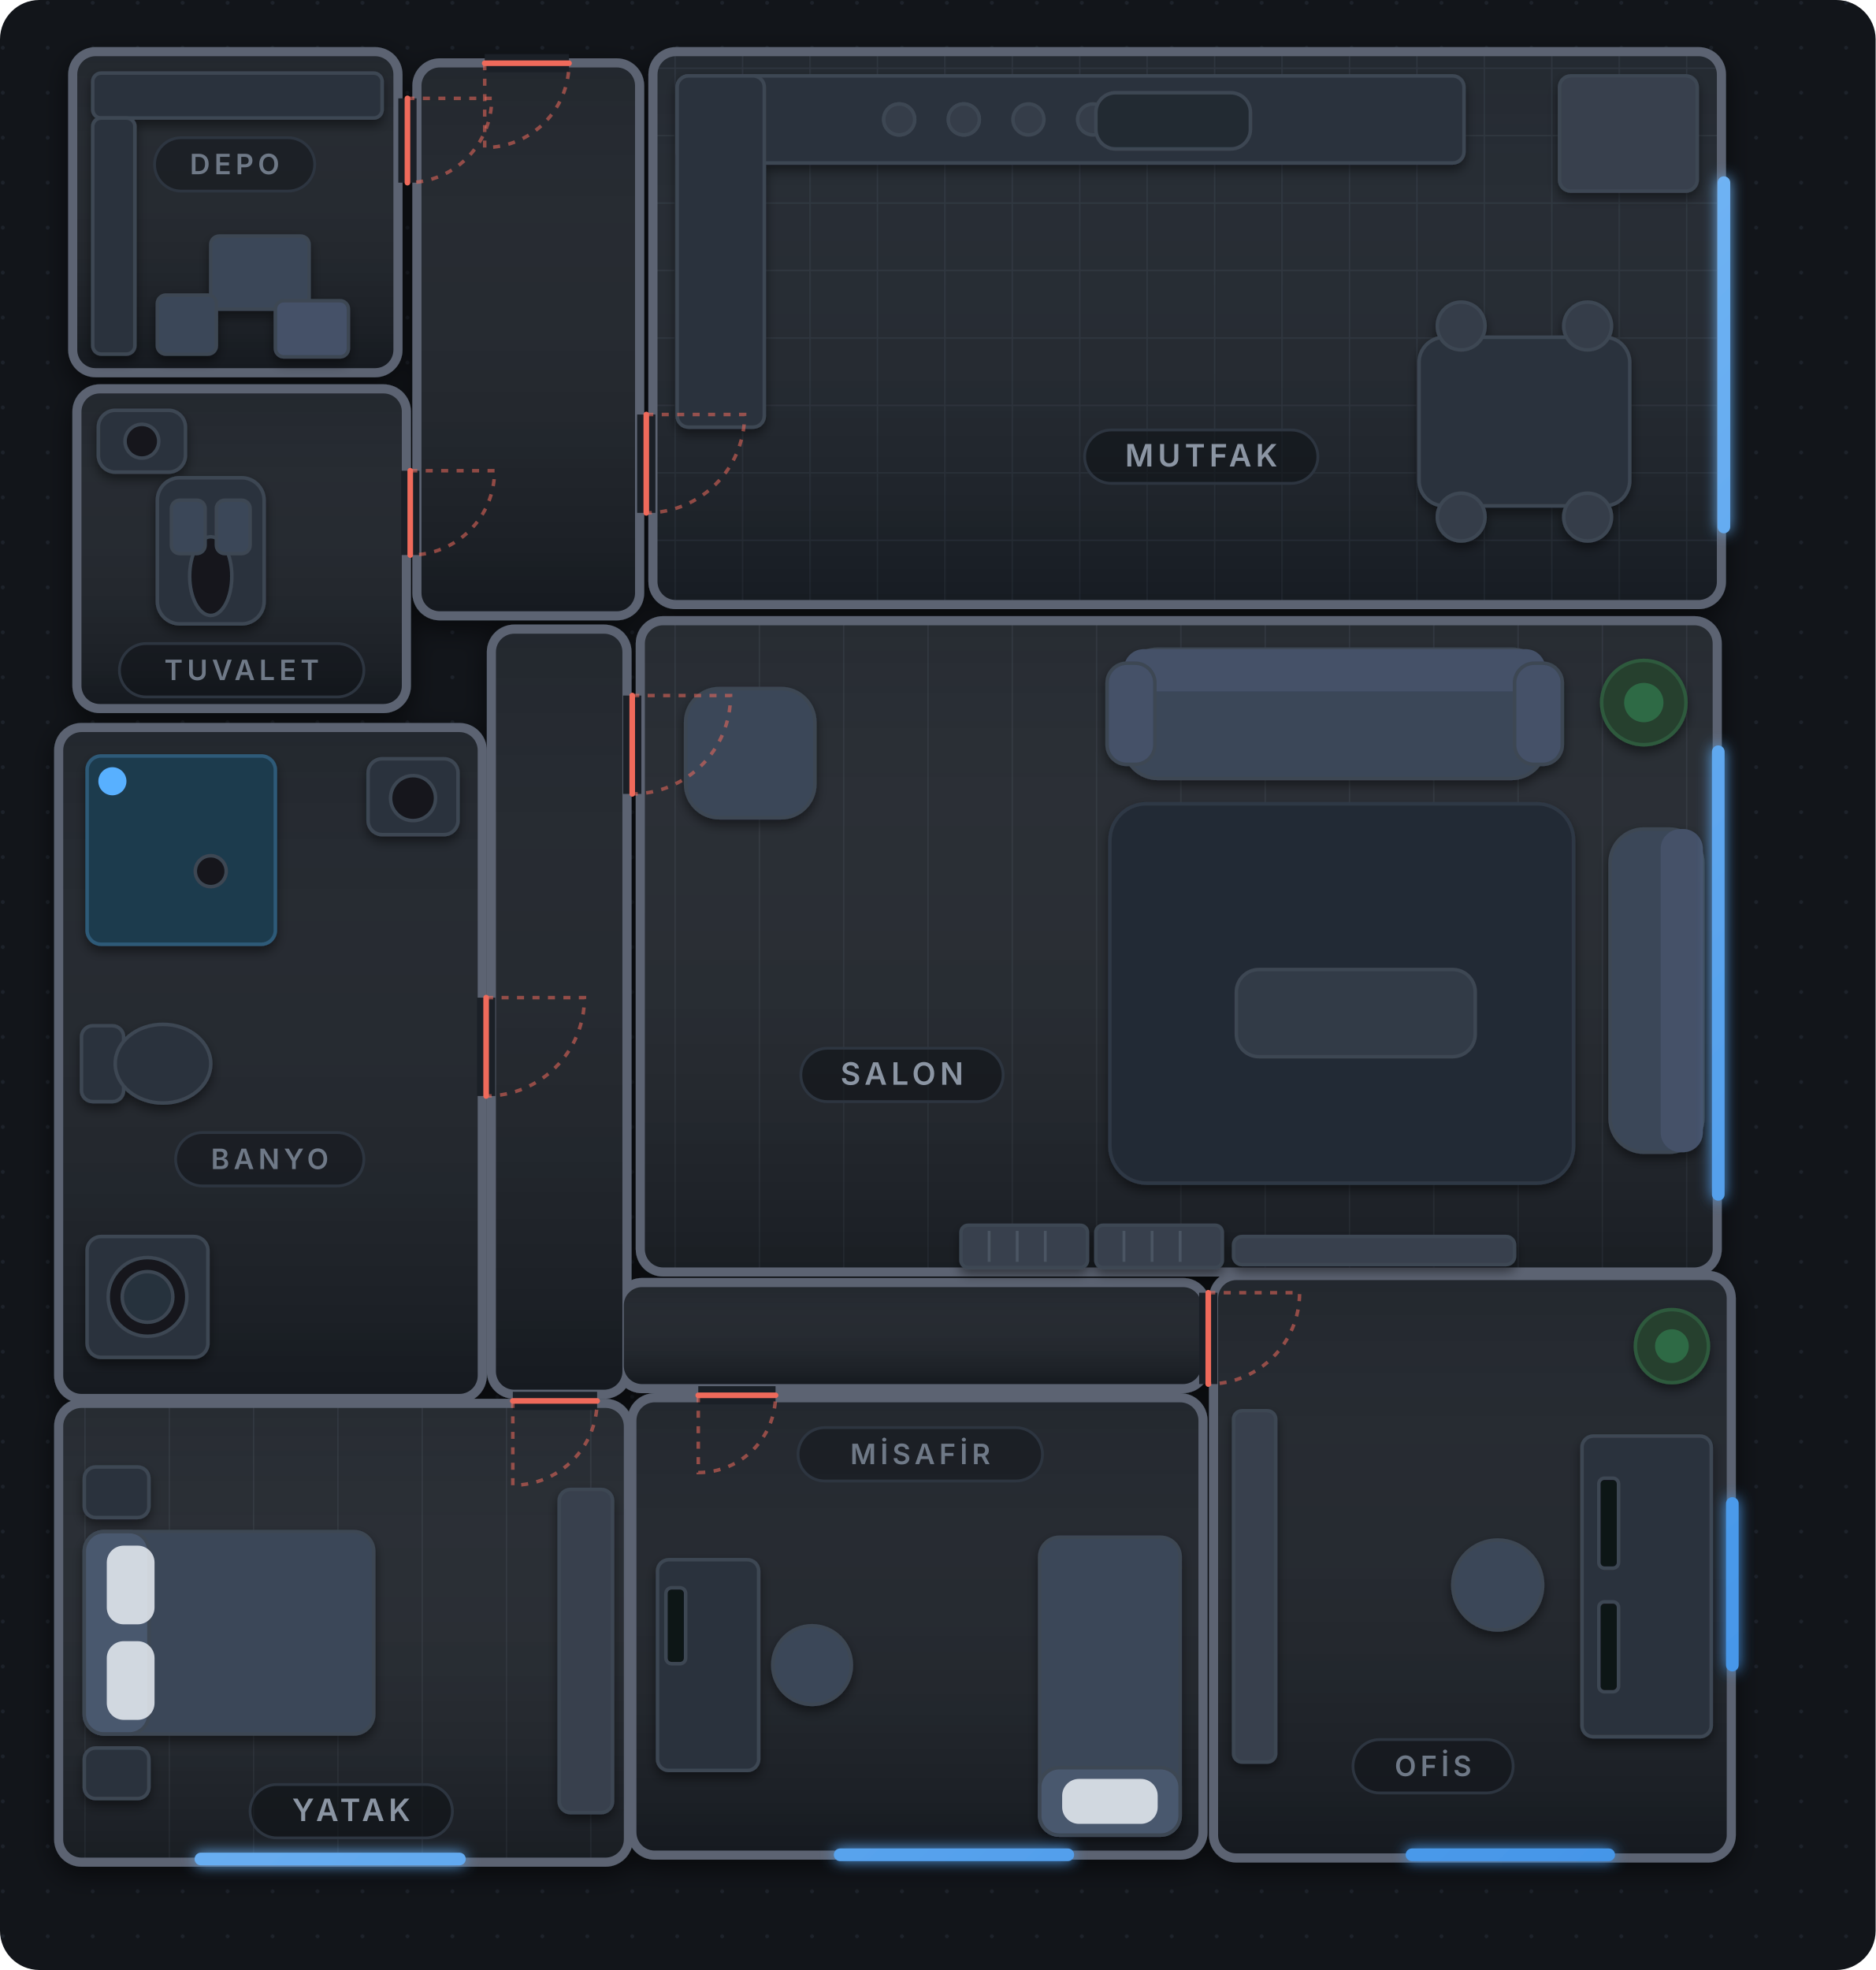
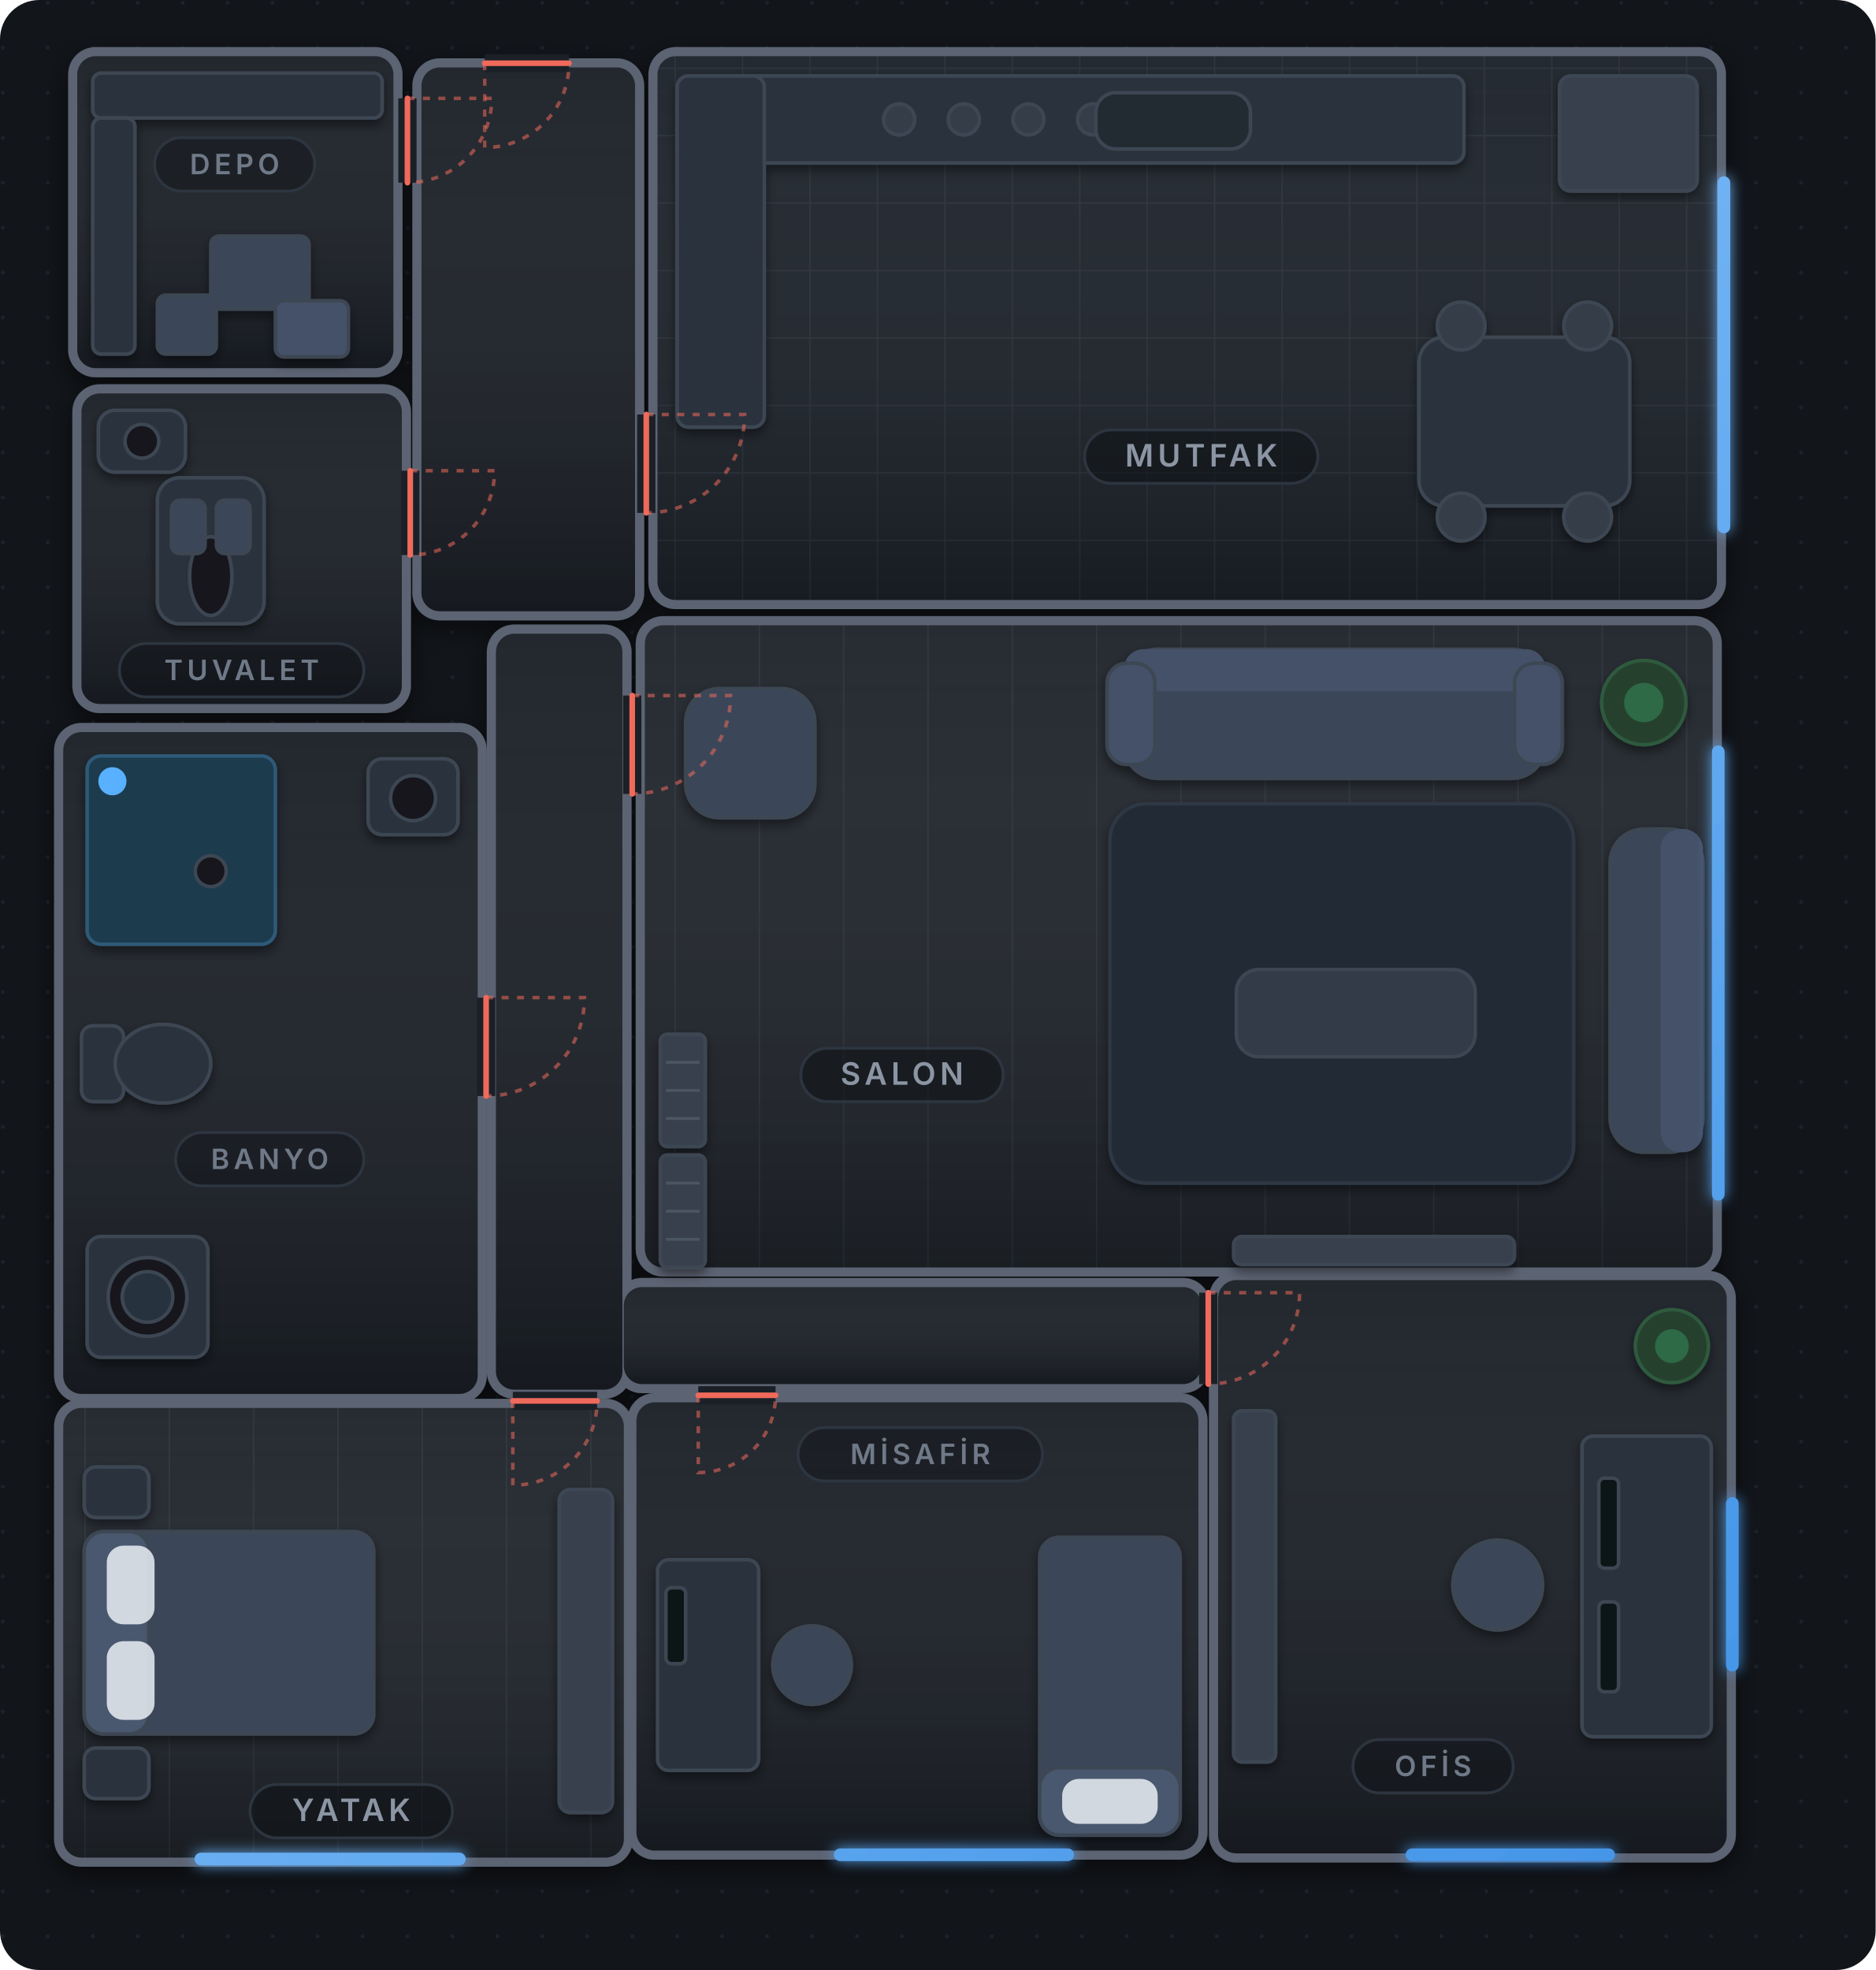
<svg xmlns="http://www.w3.org/2000/svg" viewBox="0 0 1335 1402" width="1335" height="1402">
  <defs>
    <pattern id="wood" width="60" height="1402" patternUnits="userSpaceOnUse">
      <rect width="60" height="1402" fill="#1f242b" />
      <line x1="0" y1="0" x2="0" y2="1402" stroke="#2a3038" stroke-width="2" />
    </pattern>
    <pattern id="tile" width="48" height="48" patternUnits="userSpaceOnUse">
      <rect width="48" height="48" fill="#1c222a" />
      <path d="M48 0H0V48" fill="none" stroke="#262d37" stroke-width="2" />
    </pattern>
    <pattern id="dots" width="32" height="32" patternUnits="userSpaceOnUse">
      <circle cx="2" cy="2" r="1.4" fill="#1d222a" />
    </pattern>
    <filter id="shadow" x="-5%" y="-5%" width="110%" height="110%">
      <feDropShadow dx="0" dy="6" stdDeviation="9" flood-color="#000" flood-opacity=".55" />
    </filter>
    <filter id="fshadow" x="-10%" y="-10%" width="120%" height="130%">
      <feDropShadow dx="0" dy="4" stdDeviation="4" flood-color="#000" flood-opacity=".45" />
    </filter>
    <filter id="wglow" filterUnits="userSpaceOnUse" x="0" y="0" width="1335" height="1402">
      <feGaussianBlur stdDeviation="5" result="b" />
      <feMerge>
        <feMergeNode in="b" />
        <feMergeNode in="SourceGraphic" />
      </feMerge>
    </filter>
    <linearGradient id="glass" gradientUnits="userSpaceOnUse" x1="0" y1="0" x2="1335" y2="1402">
      <stop offset="0" stop-color="#9fd3ff" />
      <stop offset="1" stop-color="#3b8fe6" />
    </linearGradient>
    <linearGradient id="vig" x1="0" y1="0" x2="0" y2="1">
      <stop offset="0" stop-color="#fff" stop-opacity=".035" />
      <stop offset="1" stop-color="#000" stop-opacity=".18" />
    </linearGradient>
  </defs>
  <rect width="1335" height="1402" rx="28" fill="#12151a" />
  <rect width="1335" height="1402" rx="28" fill="url(#dots)" />
  <g filter="url(#shadow)">
    <rect x="52" y="37" width="231" height="228" rx="16" fill="#1b2027" stroke="#5b6472" stroke-width="7" />
    <rect x="55" y="277" width="234" height="227" rx="16" fill="#1b2027" stroke="#5b6472" stroke-width="7" />
    <rect x="297" y="45" width="158" height="393" rx="16" fill="#1b2027" stroke="#5b6472" stroke-width="7" />
    <rect x="465" y="37" width="760" height="393" rx="16" fill="#1b2027" stroke="#5b6472" stroke-width="7" />
    <rect x="350" y="448" width="96" height="544" rx="16" fill="#1b2027" stroke="#5b6472" stroke-width="7" />
    <rect x="456" y="442" width="766" height="463" rx="16" fill="#1b2027" stroke="#5b6472" stroke-width="7" />
    <rect x="42" y="518" width="301" height="477" rx="16" fill="#1b2027" stroke="#5b6472" stroke-width="7" />
    <rect x="441" y="913" width="417" height="75" rx="16" fill="#1b2027" stroke="#5b6472" stroke-width="7" />
    <rect x="42" y="999" width="405" height="326" rx="16" fill="#1b2027" stroke="#5b6472" stroke-width="7" />
    <rect x="450" y="995" width="406" height="325" rx="16" fill="#1b2027" stroke="#5b6472" stroke-width="7" />
    <rect x="864" y="908" width="368" height="414" rx="16" fill="#1b2027" stroke="#5b6472" stroke-width="7" />
  </g>
  <rect x="55" y="40" width="225" height="222" rx="13" fill="#1b2027" />
  <rect x="55" y="40" width="225" height="222" rx="13" fill="url(#vig)" />
  <rect x="58" y="280" width="228" height="221" rx="13" fill="#1b2027" />
  <rect x="58" y="280" width="228" height="221" rx="13" fill="url(#vig)" />
  <rect x="300" y="48" width="152" height="387" rx="13" fill="#1b2027" />
  <rect x="300" y="48" width="152" height="387" rx="13" fill="url(#vig)" />
  <rect x="468" y="40" width="754" height="387" rx="13" fill="url(#tile)" />
  <rect x="468" y="40" width="754" height="387" rx="13" fill="url(#vig)" />
  <rect x="353" y="451" width="90" height="538" rx="13" fill="#1b2027" />
  <rect x="353" y="451" width="90" height="538" rx="13" fill="url(#vig)" />
  <rect x="459" y="445" width="760" height="457" rx="13" fill="url(#wood)" />
  <rect x="459" y="445" width="760" height="457" rx="13" fill="url(#vig)" />
  <rect x="45" y="521" width="295" height="471" rx="13" fill="#1b2027" />
  <rect x="45" y="521" width="295" height="471" rx="13" fill="url(#vig)" />
  <rect x="444" y="916" width="411" height="69" rx="13" fill="#1b2027" />
  <rect x="444" y="916" width="411" height="69" rx="13" fill="url(#vig)" />
  <rect x="45" y="1002" width="399" height="320" rx="13" fill="url(#wood)" />
  <rect x="45" y="1002" width="399" height="320" rx="13" fill="url(#vig)" />
  <rect x="453" y="998" width="400" height="319" rx="13" fill="#1b2027" />
  <rect x="453" y="998" width="400" height="319" rx="13" fill="url(#vig)" />
  <rect x="867" y="911" width="362" height="408" rx="13" fill="#1b2027" />
  <rect x="867" y="911" width="362" height="408" rx="13" fill="url(#vig)" />
  <g filter="url(#fshadow)">
    <rect x="482" y="54" width="560" height="62" rx="8" fill="#2c333d" stroke="#3d4653" stroke-width="2.5" />
    <rect x="482" y="54" width="62" height="250" rx="8" fill="#2c333d" stroke="#3d4653" stroke-width="2.5" />
    <circle cx="640" cy="85" r="11" fill="#353d49" stroke="#3d4653" stroke-width="2.5" />
    <circle cx="640" cy="85" r="11" fill="#353d49" stroke="#3d4653" stroke-width="2.5" />
    <circle cx="686" cy="85" r="11" fill="#353d49" stroke="#3d4653" stroke-width="2.5" />
    <circle cx="686" cy="85" r="11" fill="#353d49" stroke="#3d4653" stroke-width="2.5" />
    <circle cx="732" cy="85" r="11" fill="#353d49" stroke="#3d4653" stroke-width="2.5" />
    <circle cx="778" cy="85" r="11" fill="#353d49" stroke="#3d4653" stroke-width="2.5" />
    <rect x="780" y="66" width="110" height="40" rx="14" fill="#232a33" stroke="#3d4653" stroke-width="2.5" />
    <rect x="1110" y="54" width="98" height="82" rx="8" fill="#38414d" stroke="#3d4653" stroke-width="2.5" />
    <rect x="1010" y="240" width="150" height="120" rx="18" fill="#2c333d" stroke="#3d4653" stroke-width="2.5" />
    <circle cx="1040" cy="232" r="17" fill="#353d49" stroke="#3d4653" stroke-width="2.5" />
    <circle cx="1040" cy="368" r="17" fill="#353d49" stroke="#3d4653" stroke-width="2.5" />
    <circle cx="1130" cy="232" r="17" fill="#353d49" stroke="#3d4653" stroke-width="2.5" />
    <circle cx="1130" cy="368" r="17" fill="#353d49" stroke="#3d4653" stroke-width="2.5" />
    <rect x="790" y="572" width="330" height="270" rx="26" fill="#242b35" stroke="#2f3744" stroke-width="2.5" filter="none" />
    <rect x="800" y="462" width="300" height="92" rx="24" fill="#3a4658" stroke="#3d4653" stroke-width="2.5" />
    <rect x="800" y="462" width="300" height="30" rx="14" fill="#445168" stroke="#3d4653" stroke-width="0" />
    <rect x="788" y="472" width="34" height="72" rx="14" fill="#445168" stroke="#3d4653" stroke-width="2.5" />
    <rect x="1078" y="472" width="34" height="72" rx="14" fill="#445168" stroke="#3d4653" stroke-width="2.5" />
    <rect x="1146" y="590" width="66" height="230" rx="24" fill="#3a4658" stroke="#3d4653" stroke-width="2.5" />
    <rect x="1182" y="590" width="30" height="230" rx="14" fill="#445168" stroke="#3d4653" stroke-width="0" />
    <rect x="880" y="690" width="170" height="62" rx="16" fill="#323b47" stroke="#3d4653" stroke-width="2.5" />
    <rect x="878" y="880" width="200" height="20" rx="6" fill="#38414d" stroke="#3d4653" stroke-width="2.5" />
-     <rect x="684" y="872" width="90" height="30" rx="5" fill="#38414d" stroke="#3d4653" stroke-width="2.5" />
-     <rect x="780" y="872" width="90" height="30" rx="5" fill="#38414d" stroke="#3d4653" stroke-width="2.5" />
-     <line x1="704" y1="876" x2="704" y2="898" stroke="#4b5563" stroke-width="2" />
-     <line x1="724" y1="876" x2="724" y2="898" stroke="#4b5563" stroke-width="2" />
-     <line x1="744" y1="876" x2="744" y2="898" stroke="#4b5563" stroke-width="2" />
-     <line x1="800" y1="876" x2="800" y2="898" stroke="#4b5563" stroke-width="2" />
-     <line x1="820" y1="876" x2="820" y2="898" stroke="#4b5563" stroke-width="2" />
-     <line x1="840" y1="876" x2="840" y2="898" stroke="#4b5563" stroke-width="2" />
+     <rect x="470" y="736" width="32" height="80" rx="5" fill="#38414d" stroke="#3d4653" stroke-width="2.5" />
+     <rect x="470" y="822" width="32" height="80" rx="5" fill="#38414d" stroke="#3d4653" stroke-width="2.5" />
+     <line x1="474" y1="756" x2="498" y2="756" stroke="#4b5563" stroke-width="2" />
+     <line x1="474" y1="776" x2="498" y2="776" stroke="#4b5563" stroke-width="2" />
+     <line x1="474" y1="796" x2="498" y2="796" stroke="#4b5563" stroke-width="2" />
+     <line x1="474" y1="842" x2="498" y2="842" stroke="#4b5563" stroke-width="2" />
+     <line x1="474" y1="862" x2="498" y2="862" stroke="#4b5563" stroke-width="2" />
+     <line x1="474" y1="882" x2="498" y2="882" stroke="#4b5563" stroke-width="2" />
    <rect x="488" y="490" width="92" height="92" rx="24" fill="#3a4658" stroke="#3d4653" stroke-width="2.5" />
    <circle cx="1170" cy="500" r="30" fill="#26402f" stroke="#2f5a3d" stroke-width="2.5" />
    <circle cx="1170" cy="500" r="14" fill="#2f6b44" stroke="none" stroke-width="0" />
    <rect x="60" y="1090" width="206" height="144" rx="14" fill="#3a4658" stroke="#3d4653" stroke-width="2.5" />
    <rect x="60" y="1090" width="46" height="144" rx="14" fill="#4a586e" stroke="#3d4653" stroke-width="2.5" />
    <rect x="76" y="1100" width="34" height="56" rx="12" fill="#e9eef5" stroke="none" stroke-width="0" opacity=".85" />
    <rect x="76" y="1168" width="34" height="56" rx="12" fill="#e9eef5" stroke="none" stroke-width="0" opacity=".85" />
    <rect x="60" y="1044" width="46" height="36" rx="8" fill="#2c333d" stroke="#3d4653" stroke-width="2.5" />
    <rect x="60" y="1244" width="46" height="36" rx="8" fill="#2c333d" stroke="#3d4653" stroke-width="2.5" />
    <rect x="398" y="1060" width="38" height="230" rx="8" fill="#38414d" stroke="#3d4653" stroke-width="2.5" />
    <rect x="66" y="52" width="206" height="32" rx="6" fill="#2c333d" stroke="#3d4653" stroke-width="2.5" />
    <rect x="66" y="84" width="30" height="168" rx="6" fill="#2c333d" stroke="#3d4653" stroke-width="2.5" />
    <rect x="150" y="168" width="70" height="52" rx="6" fill="#3a4658" stroke="#3d4653" stroke-width="2.5" />
    <rect x="196" y="214" width="52" height="40" rx="6" fill="#445168" stroke="#3d4653" stroke-width="2.5" />
    <rect x="112" y="210" width="42" height="42" rx="6" fill="#3a4658" stroke="#3d4653" stroke-width="2.5" />
    <rect x="112" y="340" width="76" height="104" rx="16" fill="#2c333d" stroke="#3d4653" stroke-width="2.5" />
    <ellipse cx="150" cy="410" rx="15" ry="28" fill="#14181d" stroke="#3d4653" stroke-width="2.5" />
    <rect x="122" y="356" width="24" height="38" rx="6" fill="#3a4658" stroke="#3d4653" stroke-width="2.5" />
    <rect x="154" y="356" width="24" height="38" rx="6" fill="#3a4658" stroke="#3d4653" stroke-width="2.5" />
    <rect x="70" y="292" width="62" height="44" rx="12" fill="#2c333d" stroke="#3d4653" stroke-width="2.5" />
    <circle cx="101" cy="314" r="12" fill="#14181d" stroke="#3d4653" stroke-width="2.5" />
    <rect x="62" y="538" width="134" height="134" rx="10" fill="#1f3a4d" stroke="#2d5a78" stroke-width="2.5" />
    <circle cx="80" cy="556" r="10" fill="#58b0ff" stroke="none" stroke-width="0" />
    <circle cx="150" cy="620" r="11" fill="#14181d" stroke="#3d4653" stroke-width="2.5" />
    <rect x="262" y="540" width="64" height="54" rx="10" fill="#2c333d" stroke="#3d4653" stroke-width="2.5" />
    <circle cx="294" cy="568" r="16" fill="#14181d" stroke="#3d4653" stroke-width="2.5" />
    <rect x="58" y="730" width="30" height="54" rx="8" fill="#2c333d" stroke="#3d4653" stroke-width="2.5" />
    <ellipse cx="116" cy="757" rx="34" ry="28" fill="#2c333d" stroke="#3d4653" stroke-width="2.5" />
    <rect x="62" y="880" width="86" height="86" rx="10" fill="#2c333d" stroke="#3d4653" stroke-width="2.5" />
    <circle cx="105" cy="923" r="28" fill="#14181d" stroke="#3d4653" stroke-width="2.5" />
    <circle cx="105" cy="923" r="18" fill="#27313c" stroke="#3d4653" stroke-width="2.5" />
    <rect x="1126" y="1022" width="92" height="214" rx="8" fill="#2c333d" stroke="#3d4653" stroke-width="2.5" />
    <rect x="1138" y="1052" width="14" height="64" rx="4" fill="#0f1318" stroke="#3d4653" stroke-width="2.5" />
    <rect x="1138" y="1140" width="14" height="64" rx="4" fill="#0f1318" stroke="#3d4653" stroke-width="2.5" />
    <circle cx="1066" cy="1128" r="32" fill="#3a4658" stroke="#3d4653" stroke-width="2.5" />
    <rect x="878" y="1004" width="30" height="250" rx="6" fill="#38414d" stroke="#3d4653" stroke-width="2.5" />
    <circle cx="1190" cy="958" r="26" fill="#26402f" stroke="#2f5a3d" stroke-width="2.5" />
    <circle cx="1190" cy="958" r="12" fill="#2f6b44" stroke="none" stroke-width="0" />
    <rect x="740" y="1094" width="100" height="212" rx="14" fill="#3a4658" stroke="#3d4653" stroke-width="2.5" />
    <rect x="740" y="1258" width="100" height="48" rx="14" fill="#4a586e" stroke="#3d4653" stroke-width="2.5" />
    <rect x="756" y="1266" width="68" height="32" rx="12" fill="#e9eef5" stroke="none" stroke-width="0" opacity=".85" />
    <rect x="468" y="1110" width="72" height="150" rx="8" fill="#2c333d" stroke="#3d4653" stroke-width="2.5" />
    <circle cx="578" cy="1185" r="28" fill="#3a4658" stroke="#3d4653" stroke-width="2.5" />
    <rect x="474" y="1130" width="14" height="54" rx="4" fill="#0f1318" stroke="#3d4653" stroke-width="2.5" />
  </g>
  <line x1="290" y1="70" x2="290" y2="130" stroke="#1b2027" stroke-width="13" />
  <line x1="290" y1="70" x2="290" y2="130" stroke="#ef6a5b" stroke-width="4" stroke-linecap="round" />
  <path d="M290 70 h60 A60 60 0 0 1 290 130" fill="none" stroke="#ef6a5b" stroke-width="2.5" stroke-dasharray="5 6" opacity=".55" />
  <line x1="292" y1="335" x2="292" y2="395" stroke="#1b2027" stroke-width="13" />
  <line x1="292" y1="335" x2="292" y2="395" stroke="#ef6a5b" stroke-width="4" stroke-linecap="round" />
  <path d="M292 335 h60 A60 60 0 0 1 292 395" fill="none" stroke="#ef6a5b" stroke-width="2.5" stroke-dasharray="5 6" opacity=".55" />
  <line x1="345" y1="45" x2="405" y2="45" stroke="#1b2027" stroke-width="13" />
  <line x1="345" y1="45" x2="405" y2="45" stroke="#ef6a5b" stroke-width="4" stroke-linecap="round" />
  <path d="M345 45 v60 A60 60 0 0 0 405 45" fill="none" stroke="#ef6a5b" stroke-width="2.5" stroke-dasharray="5 6" opacity=".55" />
  <line x1="460" y1="295" x2="460" y2="365" stroke="#1b2027" stroke-width="13" />
  <line x1="460" y1="295" x2="460" y2="365" stroke="#ef6a5b" stroke-width="4" stroke-linecap="round" />
  <path d="M460 295 h70 A70 70 0 0 1 460 365" fill="none" stroke="#ef6a5b" stroke-width="2.5" stroke-dasharray="5 6" opacity=".55" />
  <line x1="450" y1="495" x2="450" y2="565" stroke="#1b2027" stroke-width="13" />
  <line x1="450" y1="495" x2="450" y2="565" stroke="#ef6a5b" stroke-width="4" stroke-linecap="round" />
  <path d="M450 495 h70 A70 70 0 0 1 450 565" fill="none" stroke="#ef6a5b" stroke-width="2.5" stroke-dasharray="5 6" opacity=".55" />
  <line x1="346" y1="710" x2="346" y2="780" stroke="#1b2027" stroke-width="13" />
  <line x1="346" y1="710" x2="346" y2="780" stroke="#ef6a5b" stroke-width="4" stroke-linecap="round" />
  <path d="M346 710 h70 A70 70 0 0 1 346 780" fill="none" stroke="#ef6a5b" stroke-width="2.5" stroke-dasharray="5 6" opacity=".55" />
  <line x1="365" y1="997" x2="425" y2="997" stroke="#1b2027" stroke-width="13" />
  <line x1="365" y1="997" x2="425" y2="997" stroke="#ef6a5b" stroke-width="4" stroke-linecap="round" />
  <path d="M365 997 v60 A60 60 0 0 0 425 997" fill="none" stroke="#ef6a5b" stroke-width="2.5" stroke-dasharray="5 6" opacity=".55" />
  <line x1="497" y1="993" x2="552" y2="993" stroke="#1b2027" stroke-width="13" />
  <line x1="497" y1="993" x2="552" y2="993" stroke="#ef6a5b" stroke-width="4" stroke-linecap="round" />
  <path d="M497 993 v55 A55 55 0 0 0 552 993" fill="none" stroke="#ef6a5b" stroke-width="2.5" stroke-dasharray="5 6" opacity=".55" />
  <line x1="860" y1="920" x2="860" y2="985" stroke="#1b2027" stroke-width="13" />
  <line x1="860" y1="920" x2="860" y2="985" stroke="#ef6a5b" stroke-width="4" stroke-linecap="round" />
  <path d="M860 920 h65 A65 65 0 0 1 860 985" fill="none" stroke="#ef6a5b" stroke-width="2.5" stroke-dasharray="5 6" opacity=".55" />
  <line x1="1227" y1="130" x2="1227" y2="375" stroke="url(#glass)" stroke-width="9" stroke-linecap="round" filter="url(#wglow)" />
  <line x1="1223" y1="535" x2="1223" y2="850" stroke="url(#glass)" stroke-width="9" stroke-linecap="round" filter="url(#wglow)" />
  <line x1="1233" y1="1070" x2="1233" y2="1185" stroke="url(#glass)" stroke-width="9" stroke-linecap="round" filter="url(#wglow)" />
  <line x1="143" y1="1323" x2="327" y2="1323" stroke="url(#glass)" stroke-width="9" stroke-linecap="round" filter="url(#wglow)" />
  <line x1="598" y1="1320" x2="760" y2="1320" stroke="url(#glass)" stroke-width="9" stroke-linecap="round" filter="url(#wglow)" />
  <line x1="1005" y1="1320" x2="1145" y2="1320" stroke="url(#glass)" stroke-width="9" stroke-linecap="round" filter="url(#wglow)" />
  <rect x="772.0" y="306" width="166" height="38" rx="19" fill="#0e1115" fill-opacity="0.55" stroke="#2d3540" stroke-width="2" />
  <text x="855" y="332" text-anchor="middle" font-family="Inter,Segoe UI,Roboto,sans-serif" font-weight="600" font-size="22" letter-spacing="3" fill="#8b95a3">MUTFAK</text>
  <rect x="570.0" y="746" width="144" height="38" rx="19" fill="#0e1115" fill-opacity="0.55" stroke="#2d3540" stroke-width="2" />
  <text x="642" y="772" text-anchor="middle" font-family="Inter,Segoe UI,Roboto,sans-serif" font-weight="600" font-size="22" letter-spacing="3" fill="#8b95a3">SALON</text>
  <rect x="178.0" y="1270" width="144" height="38" rx="19" fill="#0e1115" fill-opacity="0.55" stroke="#2d3540" stroke-width="2" />
  <text x="250" y="1296" text-anchor="middle" font-family="Inter,Segoe UI,Roboto,sans-serif" font-weight="600" font-size="22" letter-spacing="3" fill="#8b95a3">YATAK</text>
  <rect x="110.0" y="98" width="114" height="38" rx="19" fill="#0e1115" fill-opacity="0.4" stroke="#2d3540" stroke-width="2" />
  <text x="167" y="124" text-anchor="middle" font-family="Inter,Segoe UI,Roboto,sans-serif" font-weight="600" font-size="20" letter-spacing="3" fill="#6f7987">DEPO</text>
  <rect x="85.0" y="458" width="174" height="38" rx="19" fill="#0e1115" fill-opacity="0.4" stroke="#2d3540" stroke-width="2" />
  <text x="172" y="484" text-anchor="middle" font-family="Inter,Segoe UI,Roboto,sans-serif" font-weight="600" font-size="20" letter-spacing="3" fill="#6f7987">TUVALET</text>
  <rect x="125.0" y="806" width="134" height="38" rx="19" fill="#0e1115" fill-opacity="0.4" stroke="#2d3540" stroke-width="2" />
  <text x="192" y="832" text-anchor="middle" font-family="Inter,Segoe UI,Roboto,sans-serif" font-weight="600" font-size="20" letter-spacing="3" fill="#6f7987">BANYO</text>
  <rect x="963.0" y="1238" width="114" height="38" rx="19" fill="#0e1115" fill-opacity="0.4" stroke="#2d3540" stroke-width="2" />
  <text x="1020" y="1264" text-anchor="middle" font-family="Inter,Segoe UI,Roboto,sans-serif" font-weight="600" font-size="20" letter-spacing="3" fill="#6f7987">OFİS</text>
  <rect x="568.0" y="1016" width="174" height="38" rx="19" fill="#0e1115" fill-opacity="0.4" stroke="#2d3540" stroke-width="2" />
  <text x="655" y="1042" text-anchor="middle" font-family="Inter,Segoe UI,Roboto,sans-serif" font-weight="600" font-size="20" letter-spacing="3" fill="#6f7987">MİSAFİR</text>
</svg>
